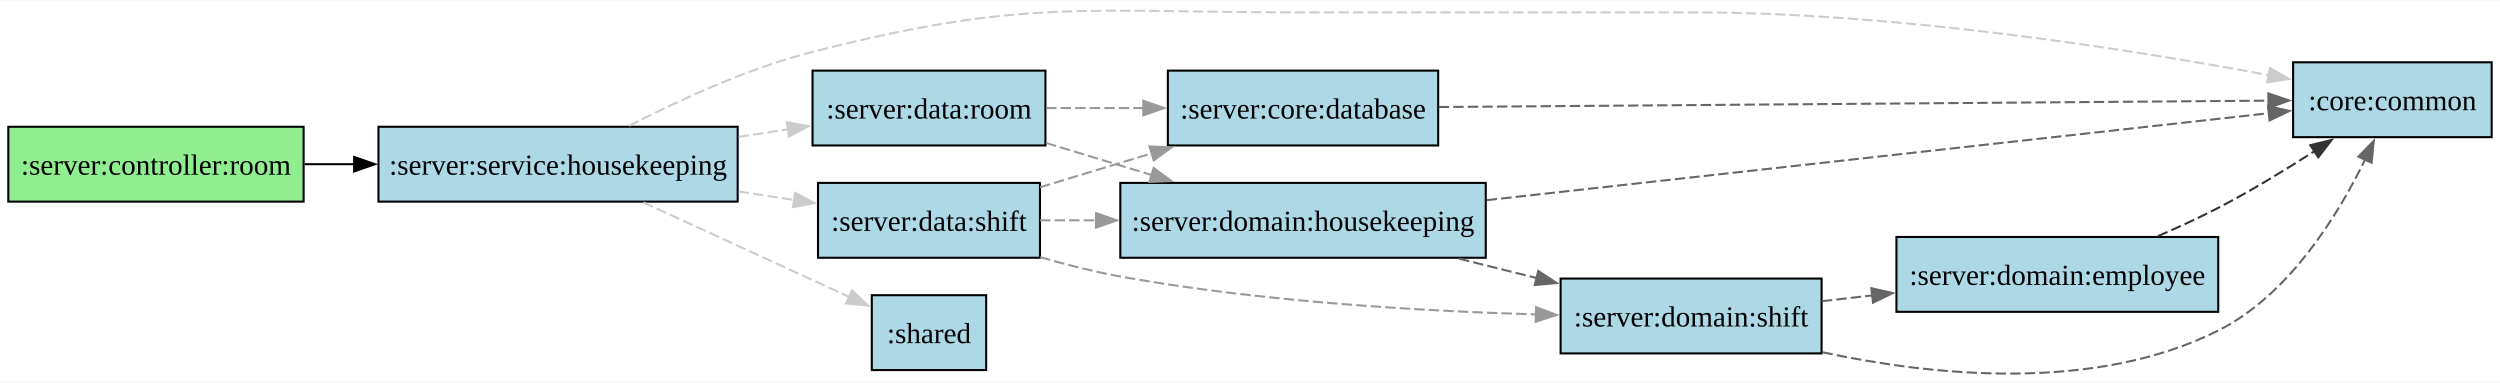
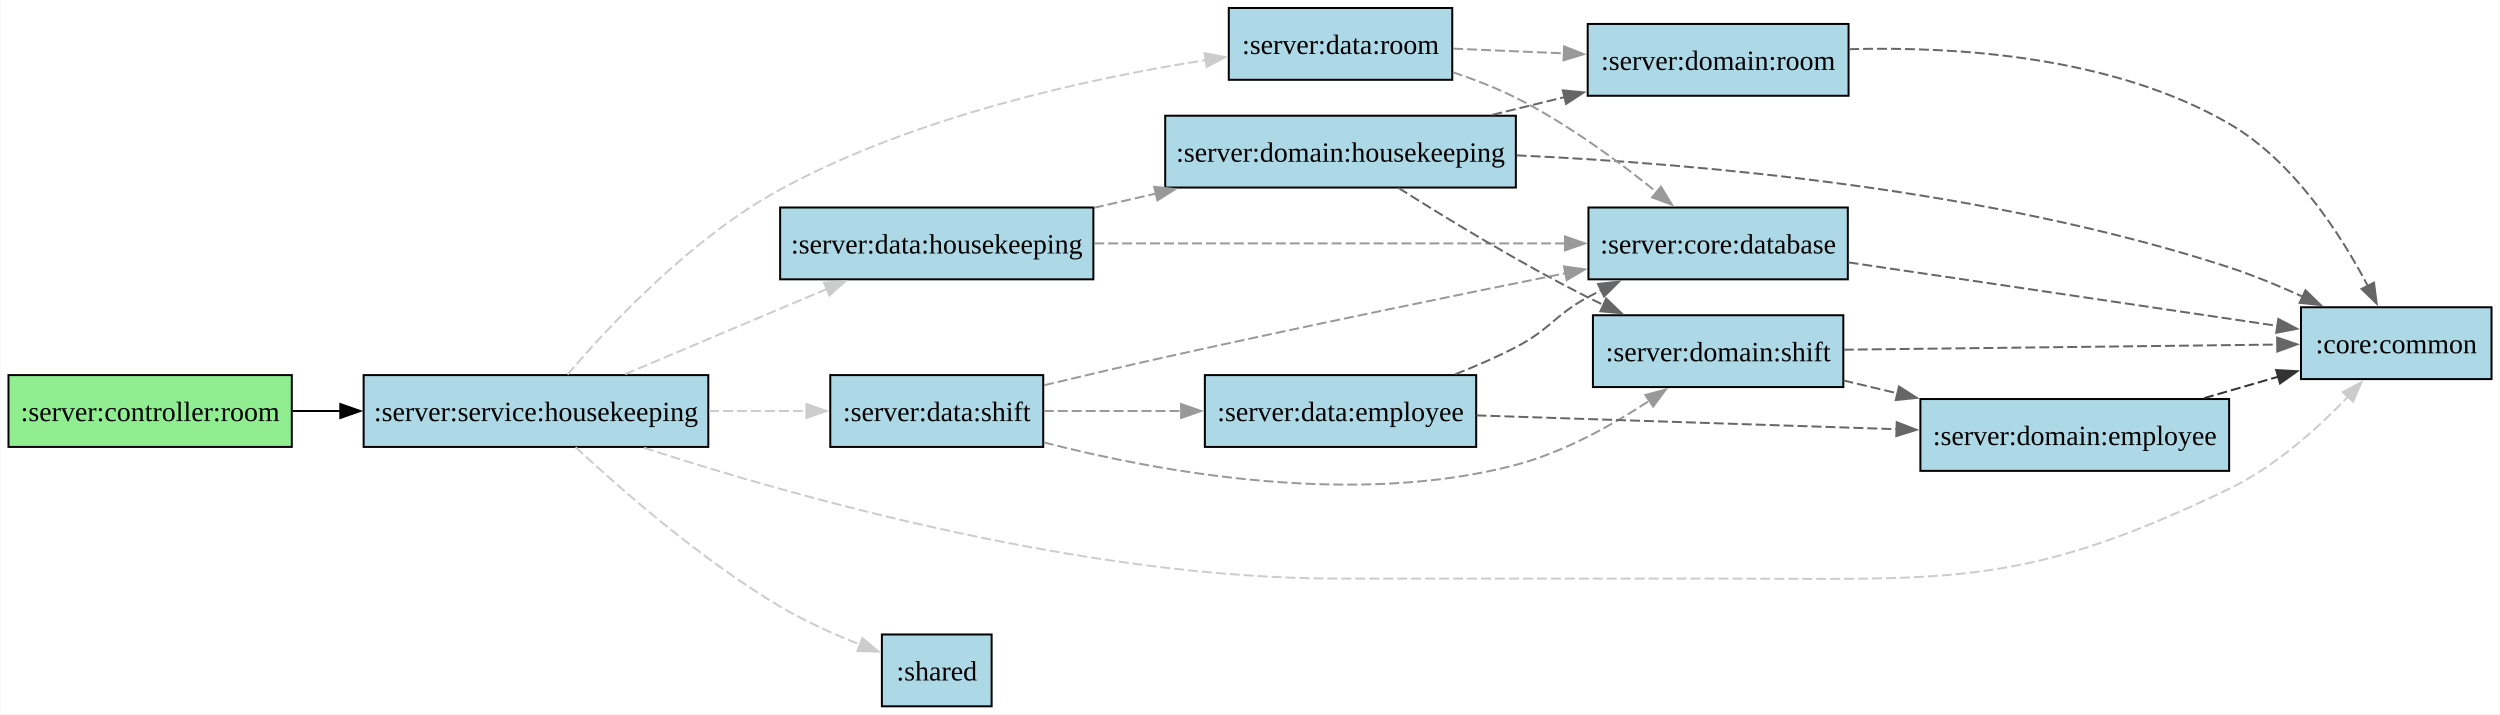
- <svg xmlns="http://www.w3.org/2000/svg" width="1202pt" height="184pt" viewBox="0 0 1202.25 183.56">
+ <svg xmlns="http://www.w3.org/2000/svg" width="1253pt" height="358pt" viewBox="0 0 1252.5 358">
  <g class="graph">
-     <path fill="#fff" d="M0 183.56V0h1202.25v183.56z" />
+     <path fill="#fff" d="M0 358V0h1252.5v358z" />
    <g class="node">
-       <path fill="#90ee90" stroke="#000" d="M146 60.72H4v36h142z" />
-       <text x="71" y="-95.79" font-family="Times New Roman,serif" font-size="14" text-anchor="middle" transform="translate(4 179.56)">:server:controller:room</text>
+       <path fill="#90ee90" stroke="#000" d="M146 188H4v36h142z" />
+       <text x="71" y="-142.95" font-family="Times New Roman,serif" font-size="14" text-anchor="middle" transform="translate(4 354)">:server:controller:room</text>
    </g>
    <g class="node">
-       <path fill="#add8e6" stroke="#000" d="M354.75 60.72H182v36h172.75z" />
-       <text x="264.38" y="-95.79" font-family="Times New Roman,serif" font-size="14" text-anchor="middle" transform="translate(4 179.56)">:server:service:housekeeping</text>
+       <path fill="#add8e6" stroke="#000" d="M354.75 188H182v36h172.75z" />
+       <text x="264.38" y="-142.95" font-family="Times New Roman,serif" font-size="14" text-anchor="middle" transform="translate(4 354)">:server:service:housekeeping</text>
    </g>
    <g stroke="#000" class="edge">
-       <path fill="none" d="M146.45 78.72h23.96" />
-       <path d="m170.3 75.22 10 3.5-10 3.5z" />
+       <path fill="none" d="M146.45 206h23.96" />
+       <path d="m170.3 202.5 10 3.5-10 3.5z" />
    </g>
    <g class="node">
-       <path fill="#add8e6" stroke="#000" d="M1198.25 29.72h-95.5v36h95.5z" />
-       <text x="1146.5" y="-126.79" font-family="Times New Roman,serif" font-size="14" text-anchor="middle" transform="translate(4 179.56)">:core:common</text>
+       <path fill="#add8e6" stroke="#000" d="M547.75 104h-157v36h157z" />
+       <text x="465.25" y="-226.95" font-family="Times New Roman,serif" font-size="14" text-anchor="middle" transform="translate(4 354)">:server:data:housekeeping</text>
+     </g>
+     <g class="node">
+       <path fill="#add8e6" stroke="#000" d="M925.88 104h-130v36h130z" />
+       <text x="856.88" y="-226.95" font-family="Times New Roman,serif" font-size="14" text-anchor="middle" transform="translate(4 354)">:server:core:database</text>
+     </g>
+     <g stroke="#999" class="edge">
+       <path fill="none" stroke-dasharray="5,2" d="M548.16 122h236.01" />
+       <path fill="#999" d="m784.12 118.5 10 3.5-10 3.5z" />
+     </g>
+     <g class="node">
+       <path fill="#add8e6" stroke="#000" d="M759.5 58H583.75v36H759.5z" />
+       <text x="667.62" y="-272.95" font-family="Times New Roman,serif" font-size="14" text-anchor="middle" transform="translate(4 354)">:server:domain:housekeeping</text>
+     </g>
+     <g stroke="#999" class="edge">
+       <path fill="none" stroke-dasharray="5,2" d="M548.01 104.15c10.18-2.34 20.68-4.75 31.06-7.13" />
+       <path fill="#999" d="m578.26 93.61 10.53 1.18-8.96 5.65z" />
+     </g>
+     <g class="node">
+       <path fill="#add8e6" stroke="#000" d="M1248.5 154H1153v36h95.5z" />
+       <text x="1196.75" y="-176.95" font-family="Times New Roman,serif" font-size="14" text-anchor="middle" transform="translate(4 354)">:core:common</text>
+     </g>
+     <g stroke="#666" class="edge">
+       <path fill="none" stroke-dasharray="5,2" d="M926.22 131.52c62.06 9.19 155.16 22.96 215.13 31.84" />
+       <path fill="#666" d="m1141.64 159.86 9.38 4.93-10.41 2z" />
+     </g>
+     <g class="node">
+       <path fill="#add8e6" stroke="#000" d="M923.62 158h-125.5v36h125.5z" />
+       <text x="856.88" y="-172.95" font-family="Times New Roman,serif" font-size="14" text-anchor="middle" transform="translate(4 354)">:server:domain:shift</text>
+     </g>
+     <g class="node">
+       <path fill="#add8e6" stroke="#000" d="M1117 200H962.25v36H1117z" />
+       <text x="1035.62" y="-130.95" font-family="Times New Roman,serif" font-size="14" text-anchor="middle" transform="translate(4 354)">:server:domain:employee</text>
+     </g>
+     <g stroke="#666" class="edge">
+       <path fill="none" stroke-dasharray="5,2" d="M923.69 190.69c8.78 2.08 17.94 4.26 27.09 6.44" />
+       <path fill="#666" d="m951.53 193.71 8.92 5.71-10.54 1.1z" />
+     </g>
+     <g stroke="#666" class="edge">
+       <path fill="none" stroke-dasharray="5,2" d="M923.85 175.27c62.01-.74 156.7-1.86 217.44-2.58" />
+       <path fill="#666" d="m1141.04 169.19 10.04 3.39-9.96 3.61z" />
+     </g>
+     <g stroke="#333" class="edge">
+       <path fill="none" stroke-dasharray="5,2" d="M1104.43 199.56c12.31-3.56 25.15-7.28 37.27-10.78" />
+       <path fill="#333" d="m1140.56 185.47 10.58.58-8.64 6.14z" />
+     </g>
+     <g stroke="#666" class="edge">
+       <path fill="none" stroke-dasharray="5,2" d="M700.79 94.26c24.51 15.52 61.25 37.88 94.71 54.74 2.56 1.29 5.19 2.57 7.86 3.83" />
+       <path fill="#666" d="m804.78 149.63 7.65 7.34-10.56-.97z" />
+     </g>
+     <g stroke="#666" class="edge">
+       <path fill="none" stroke-dasharray="5,2" d="M759.91 77.87C851.07 82 997.2 94.82 1117 134c12.32 4.03 25.23 9.37 37.1 14.78" />
+       <path fill="#666" d="m1155.27 145.46 7.58 7.41-10.54-1.07z" />
+     </g>
+     <g class="node">
+       <path fill="#add8e6" stroke="#000" d="M926.25 12H795.5v36h130.75z" />
+       <text x="856.88" y="-318.95" font-family="Times New Roman,serif" font-size="14" text-anchor="middle" transform="translate(4 354)">:server:domain:room</text>
+     </g>
+     <g stroke="#666" class="edge">
+       <path fill="none" stroke-dasharray="5,2" d="M747.71 57.56c11.99-2.95 24.41-6 36.43-8.95" />
+       <path fill="#666" d="m783.01 45.28 10.55 1.01-8.88 5.79z" />
+     </g>
+     <g class="node">
+       <path fill="#add8e6" stroke="#000" d="M522.62 188H415.88v36h106.74z" />
+       <text x="465.25" y="-142.95" font-family="Times New Roman,serif" font-size="14" text-anchor="middle" transform="translate(4 354)">:server:data:shift</text>
+     </g>
+     <g stroke="#999" class="edge">
+       <path fill="none" stroke-dasharray="5,2" d="M523.01 193.1c19.11-4.58 40.87-9.69 60.74-14.1 67.73-15.04 145.1-30.9 200.68-42.06" />
+       <path fill="#999" d="m783.62 133.53 10.49 1.47-9.12 5.4z" />
+     </g>
+     <g stroke="#999" class="edge">
+       <path fill="none" stroke-dasharray="5,2" d="M522.88 221.73C581.55 236.79 678.8 254.32 759.5 233c23.98-6.33 48.23-19.86 66.89-32.15" />
+       <path fill="#999" d="m824.39 197.98 10.23-2.74-6.29 8.52z" />
+     </g>
+     <g class="node">
+       <path fill="#add8e6" stroke="#000" d="M739.62 188h-136v36h136z" />
+       <text x="667.62" y="-142.95" font-family="Times New Roman,serif" font-size="14" text-anchor="middle" transform="translate(4 354)">:server:data:employee</text>
+     </g>
+     <g stroke="#999" class="edge">
+       <path fill="none" stroke-dasharray="5,2" d="M522.9 206H592" />
+       <path fill="#999" d="m591.71 202.5 10 3.5-10 3.5z" />
+     </g>
+     <g stroke="#666" class="edge">
+       <path fill="none" stroke-dasharray="5,2" d="M729.14 187.56c10.3-4.03 20.81-8.59 30.36-13.56 17.28-8.99 18.92-15.63 36-25 2.2-1.21 4.47-2.4 6.77-3.56" />
+       <path fill="#666" d="m800.68 142.32 10.53-1.17-7.5 7.48z" />
+     </g>
+     <g stroke="#666" class="edge">
+       <path fill="none" stroke-dasharray="5,2" d="M739.76 208.2c59.18 1.94 145.83 4.78 210.61 6.91" />
+       <path fill="#666" d="m950.4 211.61 9.88 3.82-10.11 3.17z" />
    </g>
    <g stroke="#ccc" class="edge">
-       <path fill="none" stroke-dasharray="5,2" d="M302.54 60.29c23.79-12.3 57.03-27.62 88.21-35.57 101.48-25.88 130.15-19 234.87-19h188.63c97.73 0 210.25 17.79 276.92 30.21" />
-       <path fill="#ccc" d="m1091.6 32.45 9.18 5.3-10.48 1.58z" />
+       <path fill="none" stroke-dasharray="5,2" d="M313.02 187.57c29.79-12.59 69.46-29.34 101.24-42.77" />
+       <path fill="#ccc" d="m412.74 141.65 10.57-.67-7.85 7.12z" />
+     </g>
+     <g stroke="#ccc" class="edge">
+       <path fill="none" stroke-dasharray="5,2" d="M322.5 224.43C398.63 249.16 543.58 290 670.62 290h191.26c115.13 0 151.38 4.95 255.12-45 23.08-11.11 44.62-30.53 59.94-46.54" />
+       <path fill="#ccc" d="m1173.96 196.52 9.36-4.96-4.23 9.72z" />
+     </g>
+     <g stroke="#ccc" class="edge">
+       <path fill="none" stroke-dasharray="5,2" d="M355.16 206h49.16" />
+       <path fill="#ccc" d="m403.94 202.5 10 3.5-10 3.5z" />
    </g>
    <g class="node">
-       <path fill="#add8e6" stroke="#000" d="M502.75 33.72h-112v36h112z" />
-       <text x="442.75" y="-122.79" font-family="Times New Roman,serif" font-size="14" text-anchor="middle" transform="translate(4 179.56)">:server:data:room</text>
+       <path fill="#add8e6" stroke="#000" d="M727.62 4h-112v36h112z" />
+       <text x="667.62" y="-326.95" font-family="Times New Roman,serif" font-size="14" text-anchor="middle" transform="translate(4 354)">:server:data:room</text>
    </g>
    <g stroke="#ccc" class="edge">
-       <path fill="none" stroke-dasharray="5,2" d="M355.24 65.58c8-1.23 16.03-2.46 23.83-3.65" />
-       <path fill="#ccc" d="m378.37 58.49 10.41 1.95-9.35 4.97z" />
+       <path fill="none" stroke-dasharray="5,2" d="M284.23 187.71c21.09-24.75 62.12-68.57 106.52-92.71 67.66-36.78 154.7-55.69 213.62-64.95" />
+       <path fill="#ccc" d="m603.49 26.65 10.41 1.96-9.37 4.96z" />
    </g>
    <g class="node">
-       <path fill="#add8e6" stroke="#000" d="M500.12 87.72H393.38v36h106.74z" />
-       <text x="442.75" y="-68.79" font-family="Times New Roman,serif" font-size="14" text-anchor="middle" transform="translate(4 179.56)">:server:data:shift</text>
+       <path fill="#add8e6" stroke="#000" d="M496.75 318h-55v36h55z" />
+       <text x="465.25" y="-12.95" font-family="Times New Roman,serif" font-size="14" text-anchor="middle" transform="translate(4 354)">:shared</text>
    </g>
    <g stroke="#ccc" class="edge">
-       <path fill="none" stroke-dasharray="5,2" d="M355.24 91.86c9.01 1.38 18.06 2.77 26.76 4.1" />
-       <path fill="#ccc" d="m382.36 92.48 9.36 4.97-10.42 1.94z" />
+       <path fill="none" stroke-dasharray="5,2" d="M288.26 224.17c22.84 21.25 63.12 56.48 102.49 79.83 12.52 7.43 27.08 13.93 40.18 19.11" />
+       <path fill="#ccc" d="m432 319.77 8.1 6.82-10.59-.28z" />
    </g>
-     <g class="node">
-       <path fill="#add8e6" stroke="#000" d="M474.25 141.72h-55v36h55z" />
-       <text x="442.75" y="-14.79" font-family="Times New Roman,serif" font-size="14" text-anchor="middle" transform="translate(4 179.56)">:shared</text>
+     <g stroke="#999" class="edge">
+       <path fill="none" stroke-dasharray="5,2" d="M727.92 36.2c10.73 3.58 21.7 7.84 31.58 12.8 25.49 12.79 51.45 31.86 70.58 47.31" />
+       <path fill="#999" d="m832.22 93.54 5.5 9.05-9.94-3.64z" />
    </g>
-     <g stroke="#ccc" class="edge">
-       <path fill="none" stroke-dasharray="5,2" d="M309.4 97.1c29.78 13.68 70.13 32.21 99.2 45.56" />
-       <path fill="#ccc" d="m409.76 139.34 7.62 7.35-10.54-.99z" />
-     </g>
-     <g class="node">
-       <path fill="#add8e6" stroke="#000" d="M876 133.72H750.5v36H876z" />
-       <text x="809.25" y="-22.79" font-family="Times New Roman,serif" font-size="14" text-anchor="middle" transform="translate(4 179.56)">:server:domain:shift</text>
+     <g stroke="#999" class="edge">
+       <path fill="none" stroke-dasharray="5,2" d="M728.05 24.37c17.41.74 36.95 1.58 55.55 2.37" />
+       <path fill="#999" d="m783.68 23.24 9.84 3.93-10.14 3.06z" />
    </g>
    <g stroke="#666" class="edge">
-       <path fill="none" stroke-dasharray="5,2" d="M876.44 169.16c53.4 11.44 130.93 19.36 190.31-10.44 33.99-17.06 57.57-55.42 70.63-82.25" />
-       <path fill="#666" d="m1134.16 75.1 7.38-7.6-1.03 10.55z" />
-     </g>
-     <g class="node">
-       <path fill="#add8e6" stroke="#000" d="M1066.75 113.72H912v36h154.75z" />
-       <text x="985.38" y="-42.79" font-family="Times New Roman,serif" font-size="14" text-anchor="middle" transform="translate(4 179.56)">:server:domain:employee</text>
-     </g>
-     <g stroke="#666" class="edge">
-       <path fill="none" stroke-dasharray="5,2" d="M876.13 144.61c7.93-.91 16.17-1.85 24.41-2.8" />
-       <path fill="#666" d="m899.92 138.36 10.34 2.33-9.54 4.62z" />
-     </g>
-     <g stroke="#333" class="edge">
-       <path fill="none" stroke-dasharray="5,2" d="M1037.79 113.28c9.71-4.17 19.77-8.79 28.96-13.56 15.66-8.13 32.25-18.24 46.44-27.37" />
-       <path fill="#333" d="m1111.03 69.58 10.28-2.54-6.46 8.4z" />
-     </g>
-     <g class="node">
-       <path fill="#add8e6" stroke="#000" d="M714.5 87.72H538.75v36H714.5z" />
-       <text x="622.62" y="-68.79" font-family="Times New Roman,serif" font-size="14" text-anchor="middle" transform="translate(4 179.56)">:server:domain:housekeeping</text>
-     </g>
-     <g stroke="#666" class="edge">
-       <path fill="none" stroke-dasharray="5,2" d="M714.98 96.01c106.85-11.87 284.78-31.65 376.27-41.82" />
-       <path fill="#666" d="m1090.67 50.74 10.32 2.37-9.55 4.58z" />
-     </g>
-     <g stroke="#666" class="edge">
-       <path fill="none" stroke-dasharray="5,2" d="M701.66 124.16c12.28 3.07 25.02 6.24 37.3 9.3" />
-       <path fill="#666" d="m739.74 130.05 8.86 5.81-10.55.98z" />
-     </g>
-     <g class="node">
-       <path fill="#add8e6" stroke="#000" d="M691.62 33.72h-130v36h130z" />
-       <text x="622.62" y="-122.79" font-family="Times New Roman,serif" font-size="14" text-anchor="middle" transform="translate(4 179.56)">:server:core:database</text>
-     </g>
-     <g stroke="#666" class="edge">
-       <path fill="none" stroke-dasharray="5,2" d="M691.88 51.23c102.34-.79 300.82-2.31 399.3-3.06" />
-       <path fill="#666" d="m1090.85 44.67 10.03 3.42-9.97 3.58z" />
-     </g>
-     <g stroke="#999" class="edge">
-       <path fill="none" stroke-dasharray="5,2" d="M503.06 68.51c16.06 4.88 33.84 10.27 50.76 15.41" />
-       <path fill="#999" d="m554.78 80.56 8.56 6.25-10.59.44z" />
-     </g>
-     <g stroke="#999" class="edge">
-       <path fill="none" stroke-dasharray="5,2" d="M503.06 51.72h46.92" />
-       <path fill="#999" d="m549.81 48.22 10 3.5-10 3.5z" />
-     </g>
-     <g stroke="#999" class="edge">
-       <path fill="none" stroke-dasharray="5,2" d="M500.21 123.41c12.5 3.62 25.89 7.02 38.54 9.31 67.01 12.12 144.55 16.62 199.91 18.24" />
-       <path fill="#999" d="m738.71 147.46 9.91 3.77-10.09 3.23z" />
-     </g>
-     <g stroke="#999" class="edge">
-       <path fill="none" stroke-dasharray="5,2" d="M500.16 105.72h27.03" />
-       <path fill="#999" d="m527.05 102.22 10 3.5-10 3.5z" />
-     </g>
-     <g stroke="#999" class="edge">
-       <path fill="none" stroke-dasharray="5,2" d="M500.16 89.81c16.88-5.13 35.89-10.9 53.9-16.37" />
-       <path fill="#999" d="m552.8 70.17 10.58.45-8.55 6.25z" />
+       <path fill="none" stroke-dasharray="5,2" d="M926.53 24.66C980.92 23.17 1058.88 28.31 1117 62c32.35 18.75 56.06 55.66 69.62 81.54" />
+       <path fill="#666" d="m1189.59 141.67 1.37 10.51-7.62-7.37z" />
    </g>
  </g>
</svg>
